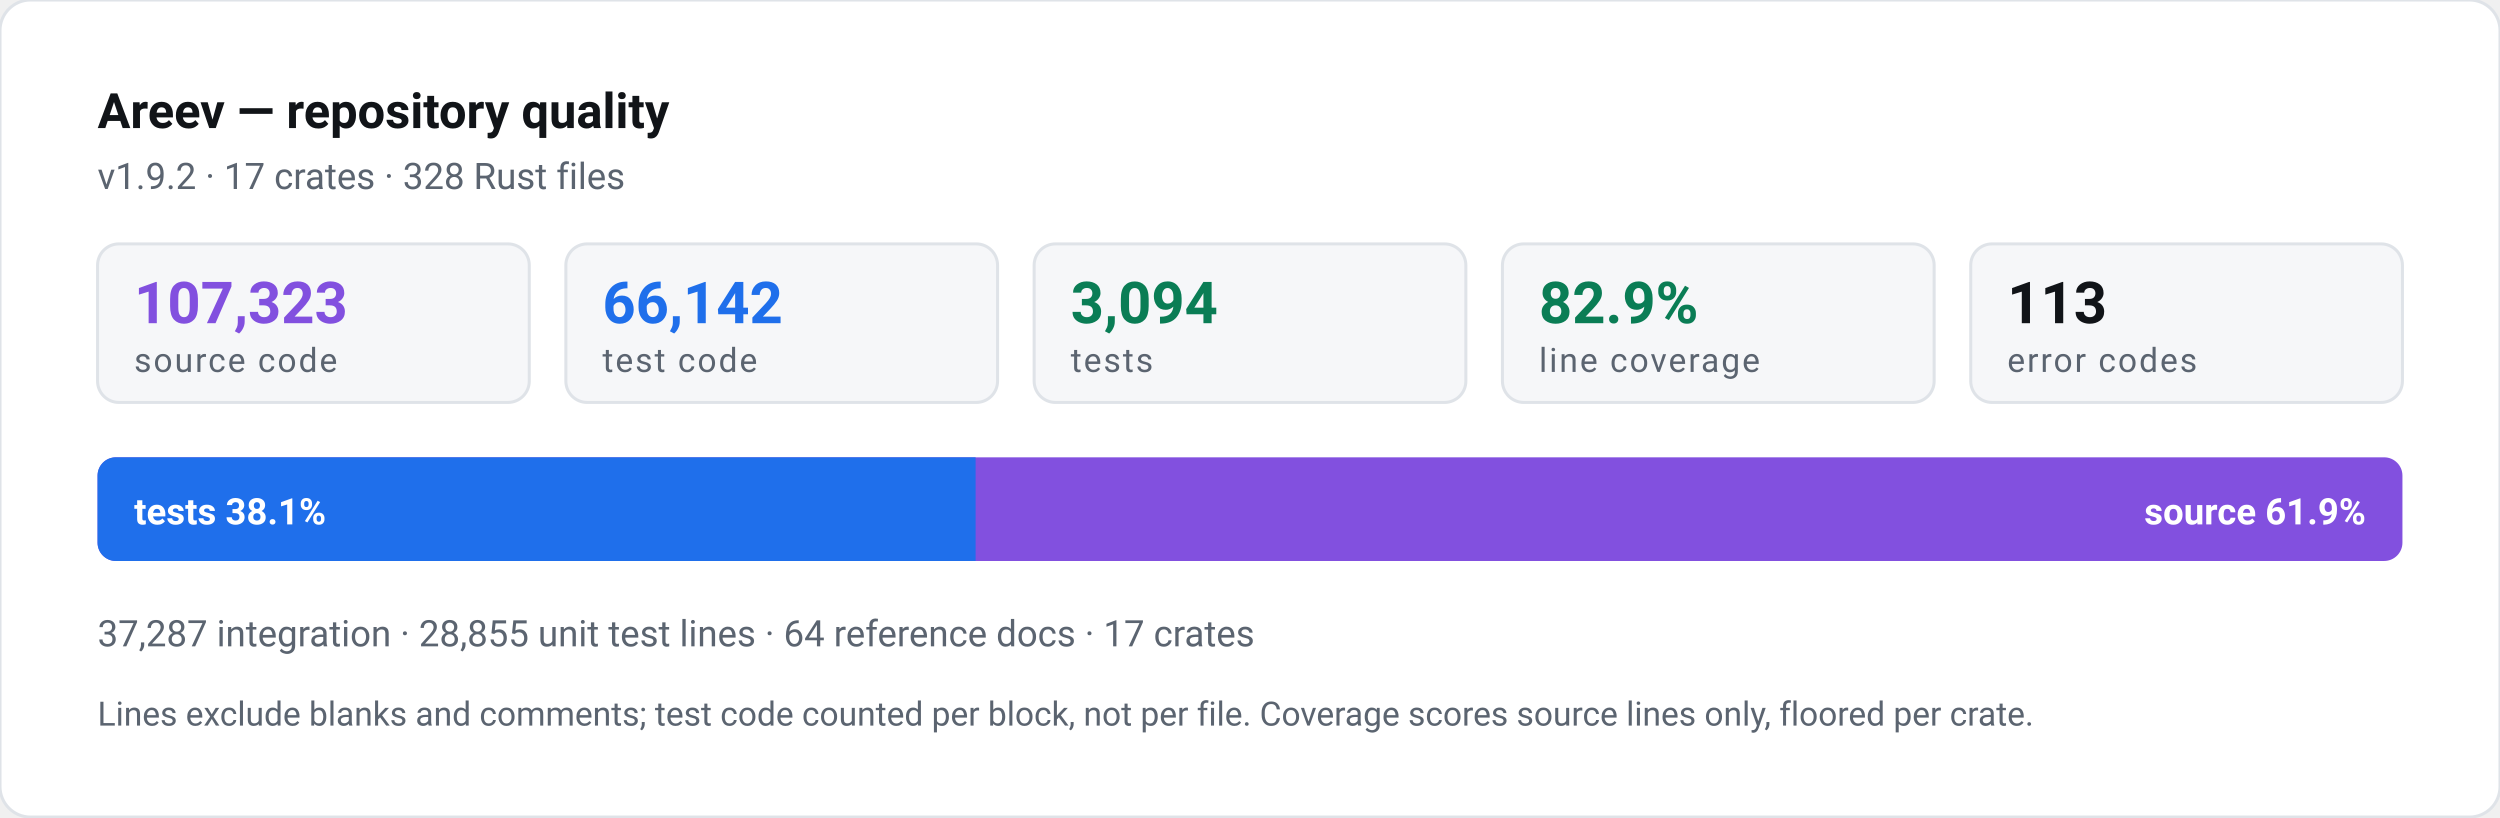
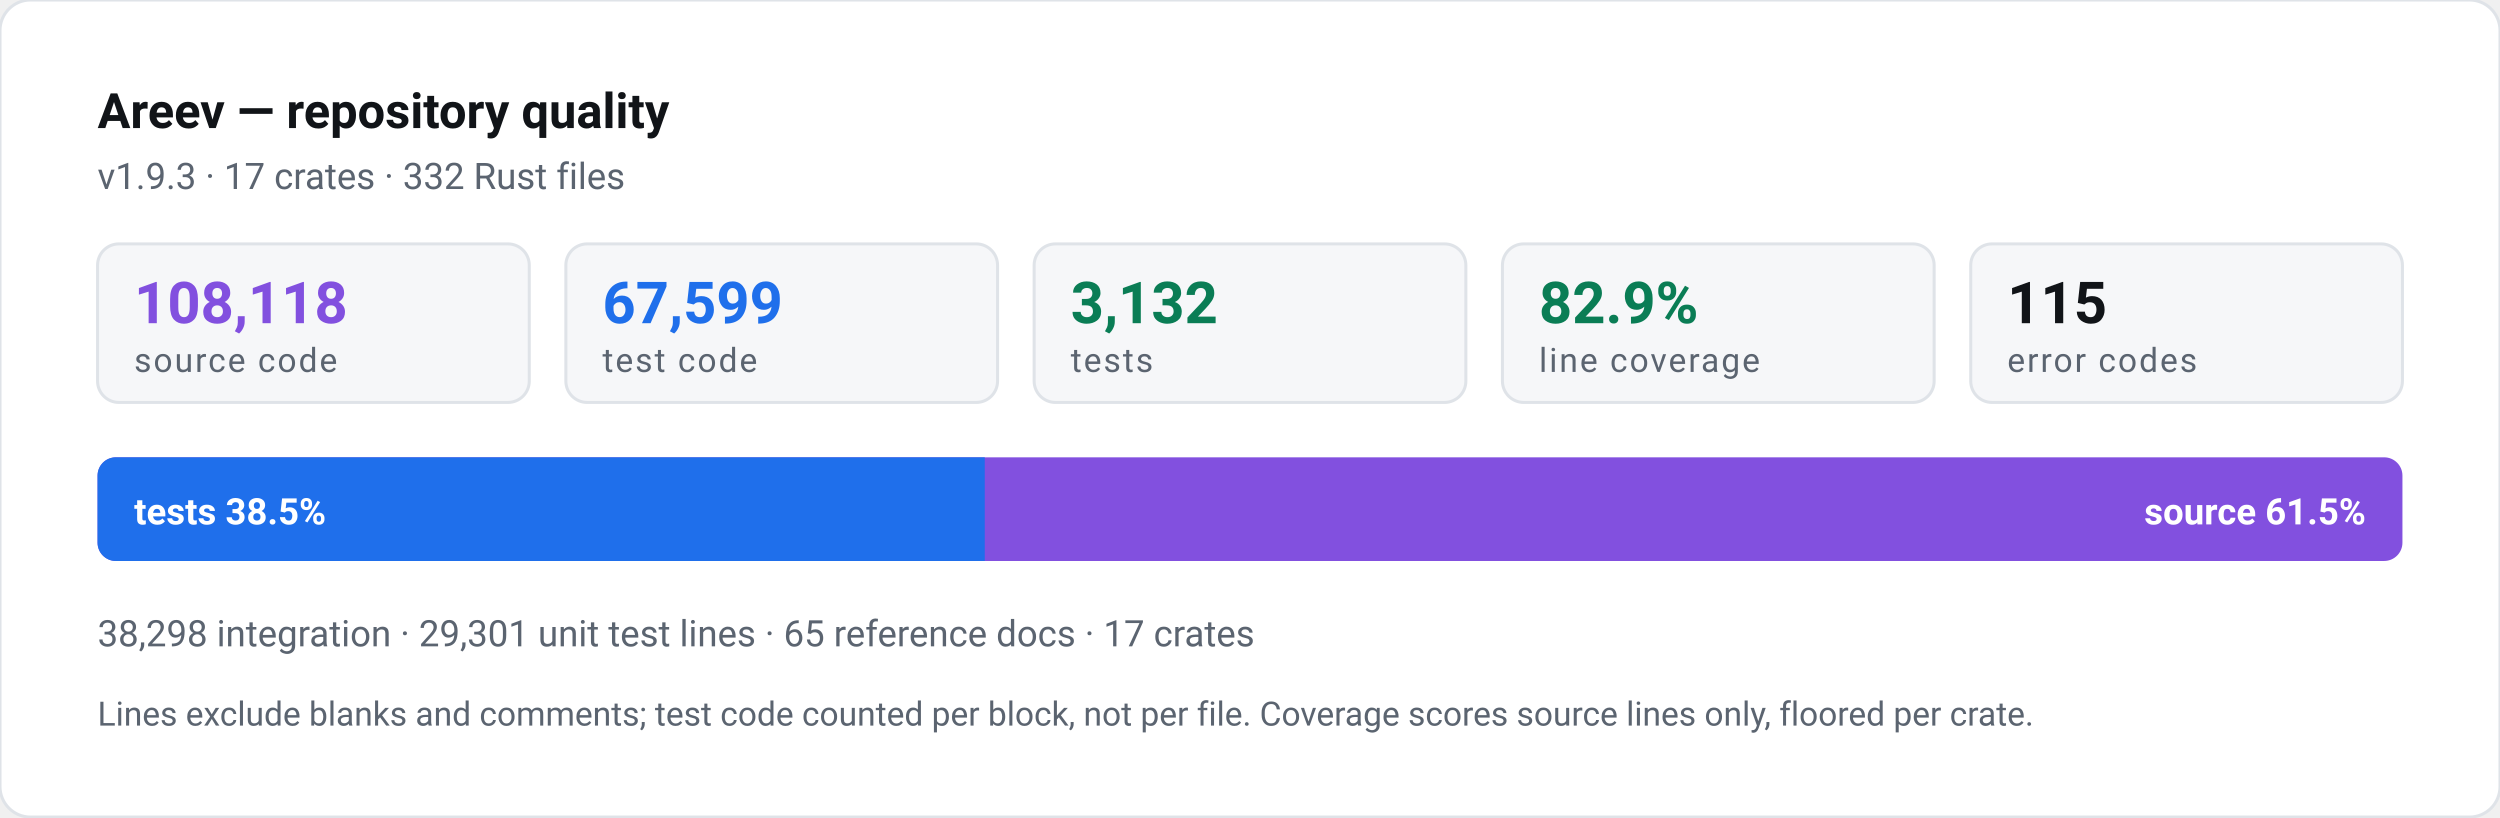
- <svg xmlns="http://www.w3.org/2000/svg" width="820" height="268" viewBox="0 0 820 268" role="img" aria-label="Areev repository quality: 66,142 lines of test code against 107,323 lines of source, 3,094 tests, 82.9% line coverage">
+ <svg xmlns="http://www.w3.org/2000/svg" width="820" height="268" viewBox="0 0 820 268" role="img" aria-label="Areev repository quality: 67,599 lines of test code against 108,118 lines of source, 3,132 tests, 82.9% line coverage">
  <style>text{font-family:ui-sans-serif,-apple-system,"Segoe UI",Roboto,Helvetica,Arial,sans-serif}.n{font-weight:700;font-variant-numeric:tabular-nums}.l{font-size:11px;letter-spacing:.06em;text-transform:uppercase}</style>
  <rect width="820" height="268" rx="10" fill="#ffffff" stroke="#dfe3e8" />
  <text x="32" y="42" class="n" font-size="16" fill="#111418">Areev — repository quality</text>
-   <text x="32" y="62" font-size="12" fill="#5b6470">v1.9.2 · 17 crates · 328 Rust files</text>
+   <text x="32" y="62" font-size="12" fill="#5b6470">v1.9.3 · 17 crates · 332 Rust files</text>
  <rect x="32.0" y="80" width="141.6" height="52" rx="7" fill="#f6f7f9" stroke="#dfe3e8" />
-   <text x="44.0" y="106" class="n" font-size="19" fill="#8250df">107,323</text>
+   <text x="44.0" y="106" class="n" font-size="19" fill="#8250df">108,118</text>
  <text x="44.0" y="122" class="l" fill="#5b6470">source code</text>
  <rect x="185.6" y="80" width="141.6" height="52" rx="7" fill="#f6f7f9" stroke="#dfe3e8" />
-   <text x="197.6" y="106" class="n" font-size="19" fill="#1f6feb">66,142</text>
+   <text x="197.6" y="106" class="n" font-size="19" fill="#1f6feb">67,599</text>
  <text x="197.6" y="122" class="l" fill="#5b6470">test code</text>
  <rect x="339.2" y="80" width="141.6" height="52" rx="7" fill="#f6f7f9" stroke="#dfe3e8" />
-   <text x="351.2" y="106" class="n" font-size="19" fill="#0a7d55">3,094</text>
+   <text x="351.2" y="106" class="n" font-size="19" fill="#0a7d55">3,132</text>
  <text x="351.2" y="122" class="l" fill="#5b6470">tests</text>
  <rect x="492.8" y="80" width="141.6" height="52" rx="7" fill="#f6f7f9" stroke="#dfe3e8" />
  <text x="504.8" y="106" class="n" font-size="19" fill="#0a7d55">82.9%</text>
  <text x="504.8" y="122" class="l" fill="#5b6470">line coverage</text>
  <rect x="646.4" y="80" width="141.6" height="52" rx="7" fill="#f6f7f9" stroke="#dfe3e8" />
-   <text x="658.4" y="106" class="n" font-size="19" fill="#111418">113</text>
+   <text x="658.4" y="106" class="n" font-size="19" fill="#111418">115</text>
  <text x="658.4" y="122" class="l" fill="#5b6470">error codes</text>
  <rect x="32" y="150" width="756" height="34" rx="6" fill="#8250df" />
-   <path d="M32 156a6 6 0 0 1 6-6h282v34h-282a6 6 0 0 1-6-6z" fill="#1f6feb" />
-   <text x="44" y="172" class="n" font-size="12" fill="#ffffff">tests 38.1%</text>
-   <text x="776" y="172" class="n" font-size="12" fill="#ffffff" text-anchor="end">source 61.9%</text>
-   <text x="32" y="212" font-size="12" fill="#5b6470">37,287 integration · 28,855 unit test lines · 64 reference docs · 17 crates</text>
+   <path d="M32 156a6 6 0 0 1 6-6h285v34h-285a6 6 0 0 1-6-6z" fill="#1f6feb" />
+   <text x="44" y="172" class="n" font-size="12" fill="#ffffff">tests 38.5%</text>
+   <text x="776" y="172" class="n" font-size="12" fill="#ffffff" text-anchor="end">source 61.5%</text>
+   <text x="32" y="212" font-size="12" fill="#5b6470">38,298 integration · 29,301 unit test lines · 65 reference docs · 17 crates</text>
  <text x="32" y="238" font-size="11" fill="#5b6470">Lines exclude blanks and comments; test code counted per block, not per file. Coverage scores source lines only, floored per crate.</text>
</svg>
